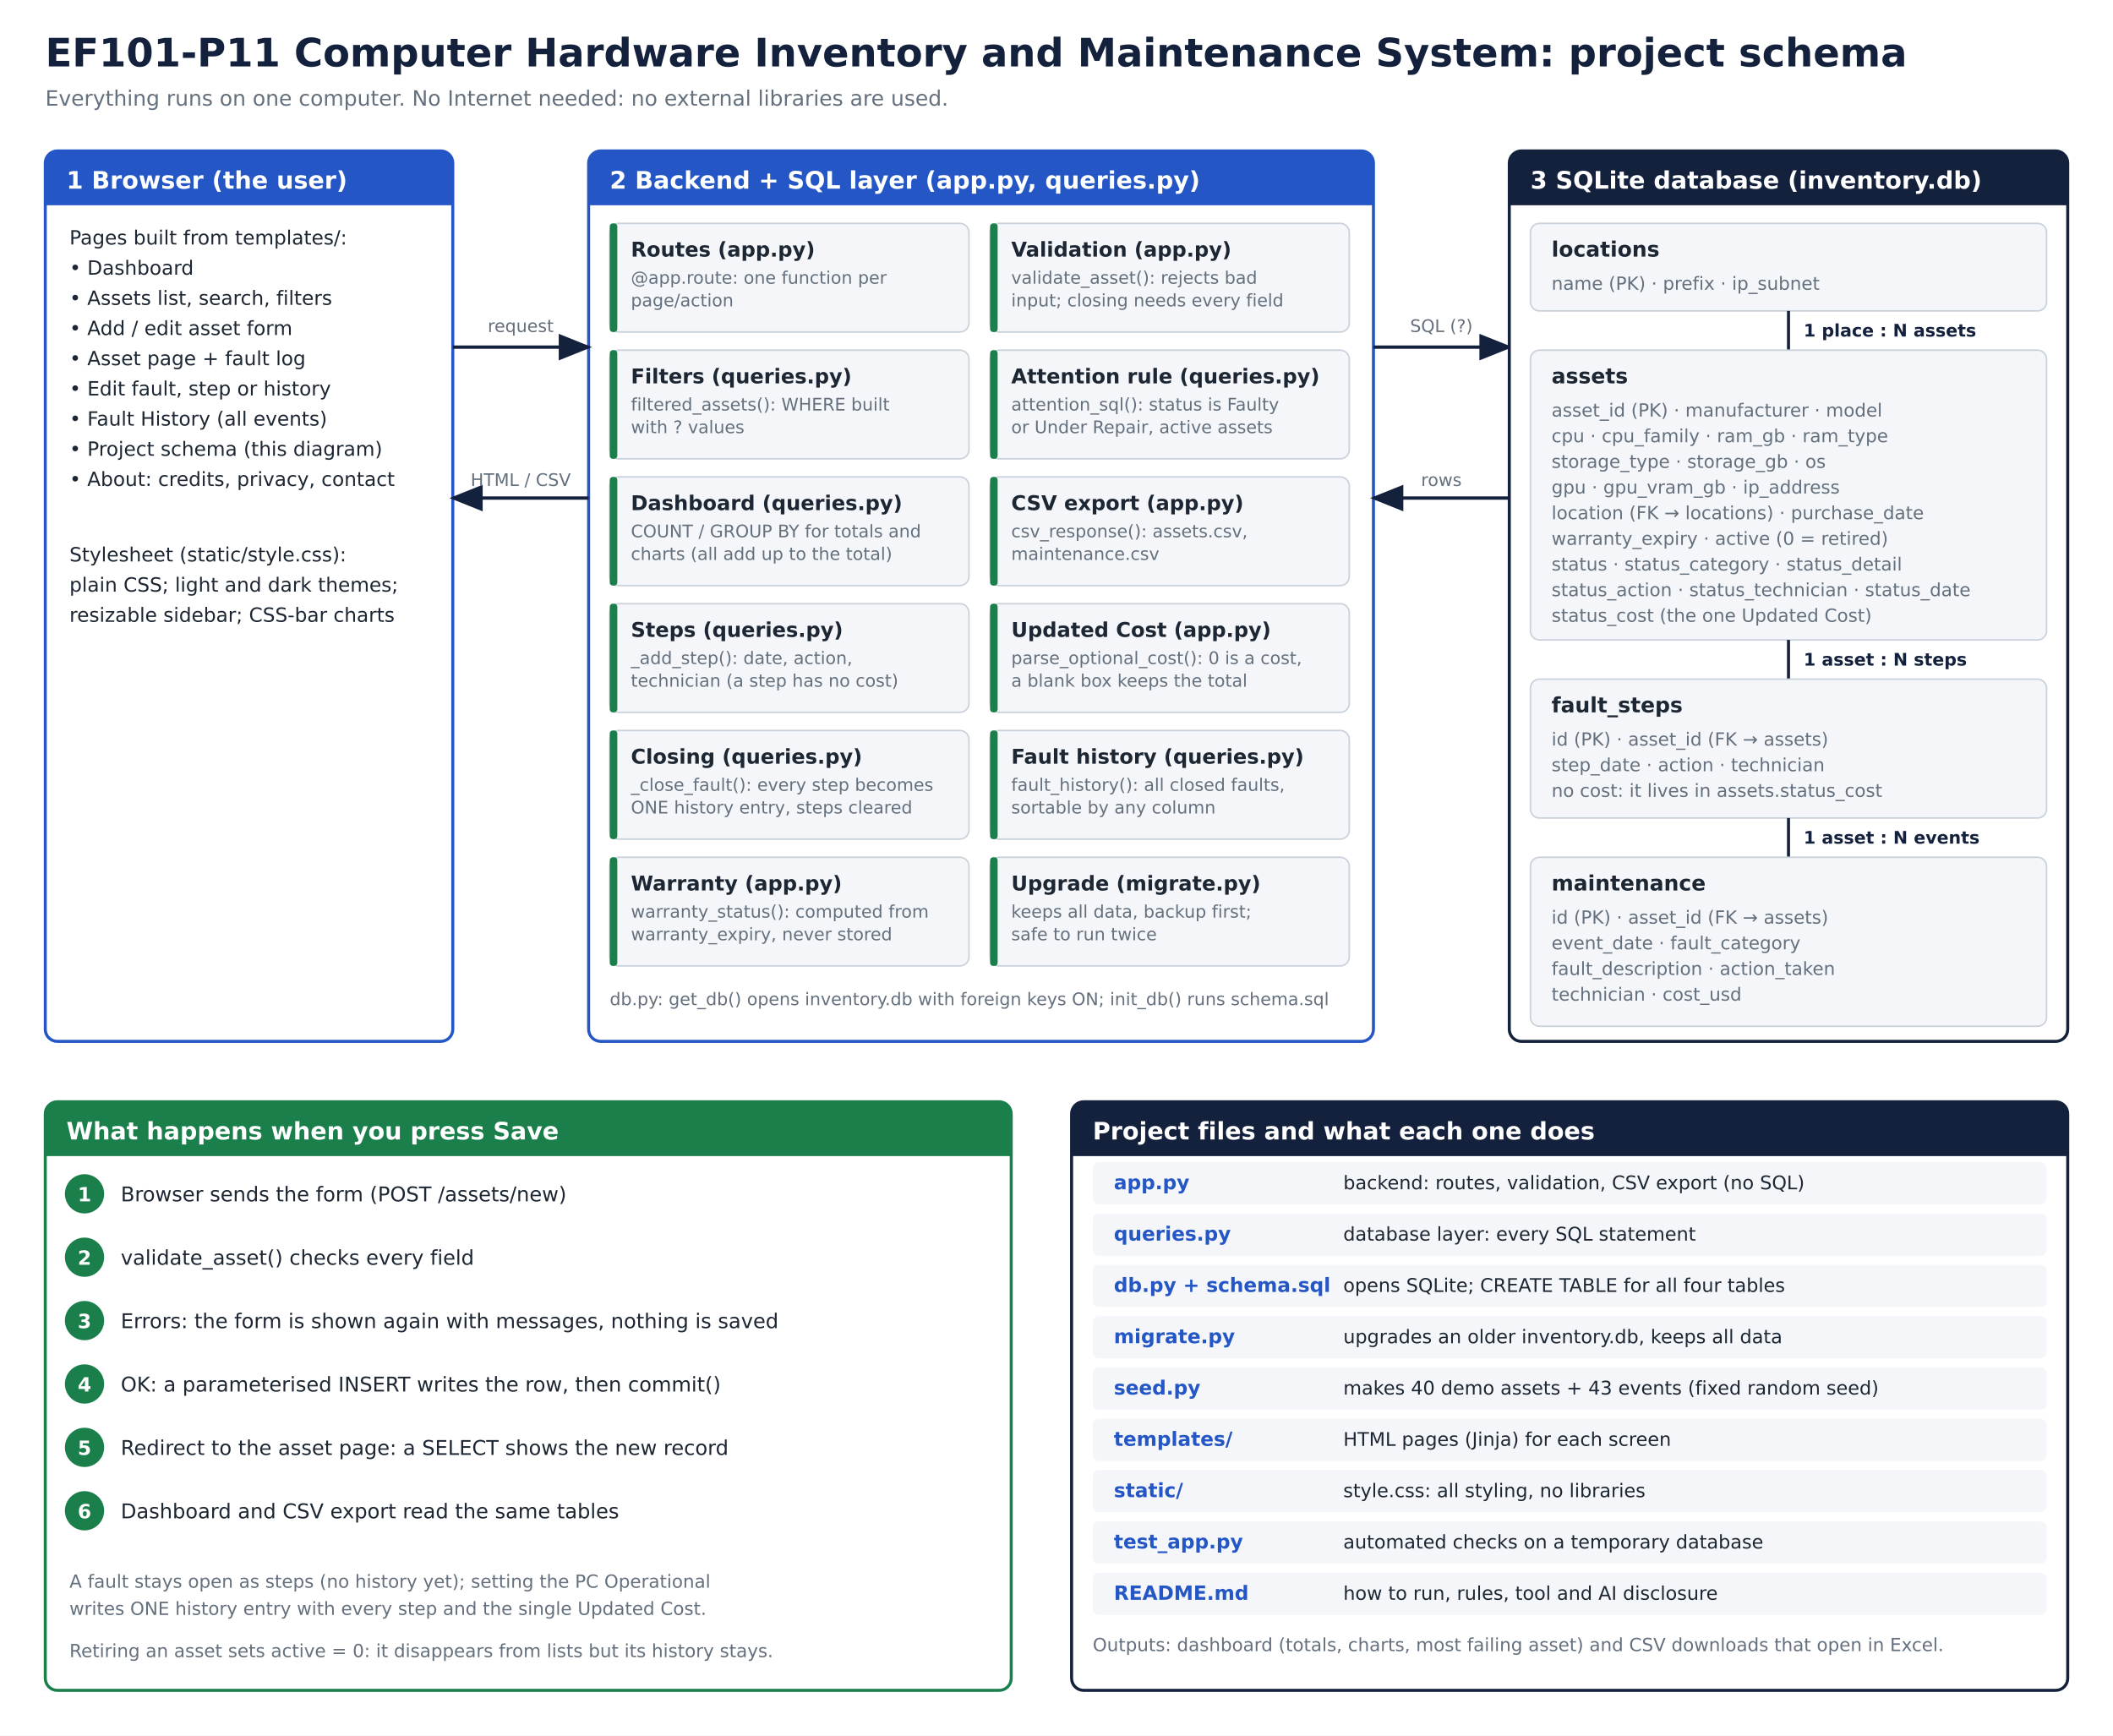
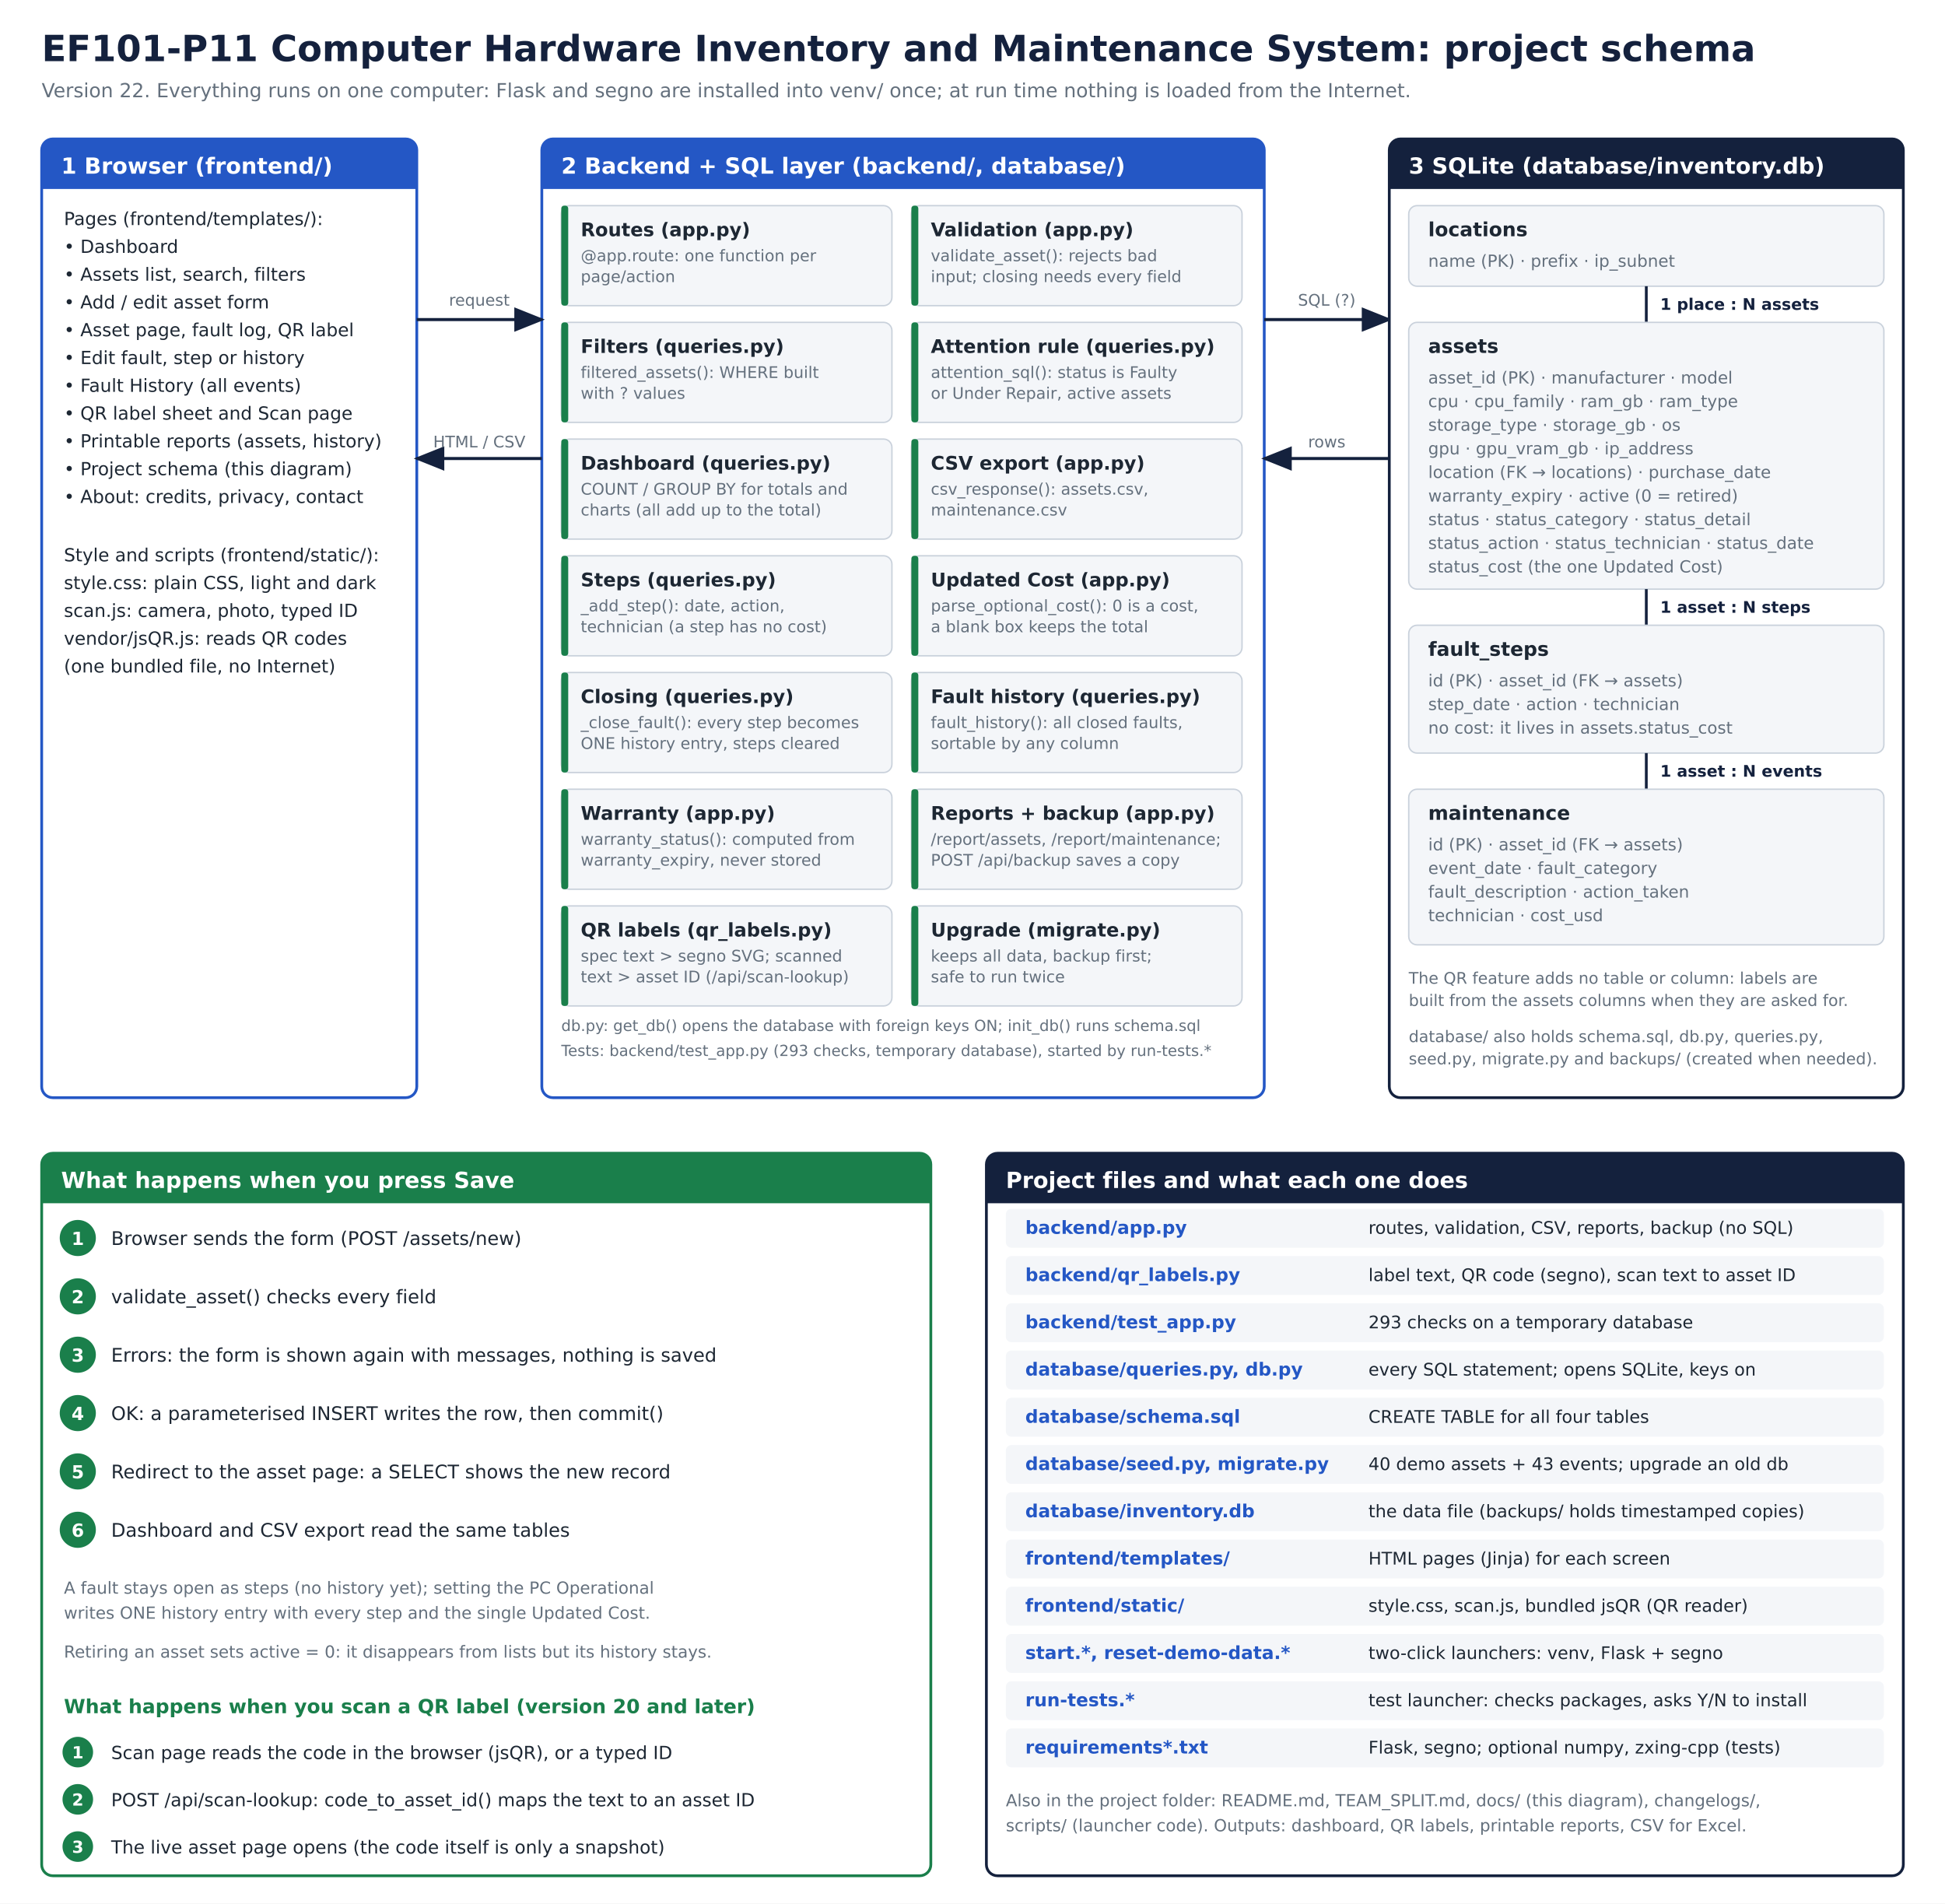
- <svg xmlns="http://www.w3.org/2000/svg" width="1400" height="1150" viewBox="0 0 1400 1150" font-family="DejaVu Sans, Arial, sans-serif">
+ <svg xmlns="http://www.w3.org/2000/svg" width="1400" height="1370" viewBox="0 0 1400 1370" font-family="DejaVu Sans, Arial, sans-serif">
  <defs>
    <marker id="a" markerWidth="10" markerHeight="8" refX="9" refY="4" orient="auto">
      <path d="M0,0 L10,4 L0,8 z" fill="#14213d" />
    </marker>
  </defs>
-   <rect x="0" y="0" width="1400" height="1150" rx="0" fill="#fff" />
+   <rect x="0" y="0" width="1400" height="1370" rx="0" fill="#fff" />
  <text x="30" y="44" font-size="26" font-weight="bold" fill="#14213d" text-anchor="start">EF101-P11  Computer Hardware Inventory and Maintenance System: project schema</text>
-   <text x="30" y="70" font-size="14" font-weight="normal" fill="#64707d" text-anchor="start">Everything runs on one computer. No Internet needed: no external libraries are used.</text>
-   <rect x="30" y="100" width="270" height="590" rx="8" fill="#fff" stroke="#2457c5" stroke-width="2" />
+   <text x="30" y="70" font-size="14" font-weight="normal" fill="#64707d" text-anchor="start">Version 22. Everything runs on one computer: Flask and segno are installed into venv/ once; at run time nothing is loaded from the Internet.</text>
+   <rect x="30" y="100" width="270" height="690" rx="8" fill="#fff" stroke="#2457c5" stroke-width="2" />
  <path d="M30,108 a8,8 0 0 1 8,-8 h254 a8,8 0 0 1 8,8 v28 h-270 z" fill="#2457c5" />
-   <text x="44" y="125" font-size="16" font-weight="bold" fill="#fff" text-anchor="start">1  Browser (the user)</text>
-   <text x="46" y="162" font-size="13" font-weight="normal" fill="#1d2733" text-anchor="start">Pages built from templates/:</text>
+   <text x="44" y="125" font-size="16" font-weight="bold" fill="#fff" text-anchor="start">1  Browser  (frontend/)</text>
+   <text x="46" y="162" font-size="13" font-weight="normal" fill="#1d2733" text-anchor="start">Pages (frontend/templates/):</text>
  <text x="46" y="182" font-size="13" font-weight="normal" fill="#1d2733" text-anchor="start">  • Dashboard</text>
  <text x="46" y="202" font-size="13" font-weight="normal" fill="#1d2733" text-anchor="start">  • Assets list, search, filters</text>
  <text x="46" y="222" font-size="13" font-weight="normal" fill="#1d2733" text-anchor="start">  • Add / edit asset form</text>
-   <text x="46" y="242" font-size="13" font-weight="normal" fill="#1d2733" text-anchor="start">  • Asset page + fault log</text>
+   <text x="46" y="242" font-size="13" font-weight="normal" fill="#1d2733" text-anchor="start">  • Asset page, fault log, QR label</text>
  <text x="46" y="262" font-size="13" font-weight="normal" fill="#1d2733" text-anchor="start">  • Edit fault, step or history</text>
  <text x="46" y="282" font-size="13" font-weight="normal" fill="#1d2733" text-anchor="start">  • Fault History (all events)</text>
-   <text x="46" y="302" font-size="13" font-weight="normal" fill="#1d2733" text-anchor="start">  • Project schema (this diagram)</text>
-   <text x="46" y="322" font-size="13" font-weight="normal" fill="#1d2733" text-anchor="start">  • About: credits, privacy, contact</text>
-   <text x="46" y="372" font-size="13" font-weight="normal" fill="#1d2733" text-anchor="start">Stylesheet (static/style.css):</text>
-   <text x="46" y="392" font-size="13" font-weight="normal" fill="#1d2733" text-anchor="start">  plain CSS; light and dark themes;</text>
-   <text x="46" y="412" font-size="13" font-weight="normal" fill="#1d2733" text-anchor="start">  resizable sidebar; CSS-bar charts</text>
-   <rect x="390" y="100" width="520" height="590" rx="8" fill="#fff" stroke="#2457c5" stroke-width="2" />
+   <text x="46" y="302" font-size="13" font-weight="normal" fill="#1d2733" text-anchor="start">  • QR label sheet and Scan page</text>
+   <text x="46" y="322" font-size="13" font-weight="normal" fill="#1d2733" text-anchor="start">  • Printable reports (assets, history)</text>
+   <text x="46" y="342" font-size="13" font-weight="normal" fill="#1d2733" text-anchor="start">  • Project schema (this diagram)</text>
+   <text x="46" y="362" font-size="13" font-weight="normal" fill="#1d2733" text-anchor="start">  • About: credits, privacy, contact</text>
+   <text x="46" y="404" font-size="13" font-weight="normal" fill="#1d2733" text-anchor="start">Style and scripts (frontend/static/):</text>
+   <text x="46" y="424" font-size="13" font-weight="normal" fill="#1d2733" text-anchor="start">  style.css: plain CSS, light and dark</text>
+   <text x="46" y="444" font-size="13" font-weight="normal" fill="#1d2733" text-anchor="start">  scan.js: camera, photo, typed ID</text>
+   <text x="46" y="464" font-size="13" font-weight="normal" fill="#1d2733" text-anchor="start">  vendor/jsQR.js: reads QR codes</text>
+   <text x="46" y="484" font-size="13" font-weight="normal" fill="#1d2733" text-anchor="start">  (one bundled file, no Internet)</text>
+   <rect x="390" y="100" width="520" height="690" rx="8" fill="#fff" stroke="#2457c5" stroke-width="2" />
  <path d="M390,108 a8,8 0 0 1 8,-8 h504 a8,8 0 0 1 8,8 v28 h-520 z" fill="#2457c5" />
-   <text x="404" y="125" font-size="16" font-weight="bold" fill="#fff" text-anchor="start">2  Backend + SQL layer  (app.py, queries.py)</text>
+   <text x="404" y="125" font-size="16" font-weight="bold" fill="#fff" text-anchor="start">2  Backend + SQL layer  (backend/, database/)</text>
  <rect x="404" y="148" width="238" height="72" rx="6" fill="#f4f6f9" stroke="#c9d1db" stroke-width="1" />
  <rect x="404" y="148" width="5" height="72" rx="2" fill="#1a7f4b" />
  <text x="418" y="170" font-size="13.5" font-weight="bold" fill="#1d2733" text-anchor="start">Routes  (app.py)</text>
  <text x="418" y="188" font-size="11.5" font-weight="normal" fill="#64707d" text-anchor="start">@app.route: one function per</text>
  <text x="418" y="203" font-size="11.5" font-weight="normal" fill="#64707d" text-anchor="start">page/action</text>
  <rect x="656" y="148" width="238" height="72" rx="6" fill="#f4f6f9" stroke="#c9d1db" stroke-width="1" />
  <rect x="656" y="148" width="5" height="72" rx="2" fill="#1a7f4b" />
  <text x="670" y="170" font-size="13.5" font-weight="bold" fill="#1d2733" text-anchor="start">Validation  (app.py)</text>
  <text x="670" y="188" font-size="11.5" font-weight="normal" fill="#64707d" text-anchor="start">validate_asset(): rejects bad</text>
  <text x="670" y="203" font-size="11.5" font-weight="normal" fill="#64707d" text-anchor="start">input; closing needs every field</text>
  <rect x="404" y="232" width="238" height="72" rx="6" fill="#f4f6f9" stroke="#c9d1db" stroke-width="1" />
  <rect x="404" y="232" width="5" height="72" rx="2" fill="#1a7f4b" />
  <text x="418" y="254" font-size="13.5" font-weight="bold" fill="#1d2733" text-anchor="start">Filters  (queries.py)</text>
  <text x="418" y="272" font-size="11.5" font-weight="normal" fill="#64707d" text-anchor="start">filtered_assets(): WHERE built</text>
  <text x="418" y="287" font-size="11.5" font-weight="normal" fill="#64707d" text-anchor="start">with ? values</text>
  <rect x="656" y="232" width="238" height="72" rx="6" fill="#f4f6f9" stroke="#c9d1db" stroke-width="1" />
  <rect x="656" y="232" width="5" height="72" rx="2" fill="#1a7f4b" />
  <text x="670" y="254" font-size="13.5" font-weight="bold" fill="#1d2733" text-anchor="start">Attention rule  (queries.py)</text>
  <text x="670" y="272" font-size="11.5" font-weight="normal" fill="#64707d" text-anchor="start">attention_sql(): status is Faulty</text>
  <text x="670" y="287" font-size="11.5" font-weight="normal" fill="#64707d" text-anchor="start">or Under Repair, active assets</text>
  <rect x="404" y="316" width="238" height="72" rx="6" fill="#f4f6f9" stroke="#c9d1db" stroke-width="1" />
  <rect x="404" y="316" width="5" height="72" rx="2" fill="#1a7f4b" />
  <text x="418" y="338" font-size="13.5" font-weight="bold" fill="#1d2733" text-anchor="start">Dashboard  (queries.py)</text>
  <text x="418" y="356" font-size="11.5" font-weight="normal" fill="#64707d" text-anchor="start">COUNT / GROUP BY for totals and</text>
  <text x="418" y="371" font-size="11.5" font-weight="normal" fill="#64707d" text-anchor="start">charts (all add up to the total)</text>
  <rect x="656" y="316" width="238" height="72" rx="6" fill="#f4f6f9" stroke="#c9d1db" stroke-width="1" />
  <rect x="656" y="316" width="5" height="72" rx="2" fill="#1a7f4b" />
  <text x="670" y="338" font-size="13.5" font-weight="bold" fill="#1d2733" text-anchor="start">CSV export  (app.py)</text>
  <text x="670" y="356" font-size="11.5" font-weight="normal" fill="#64707d" text-anchor="start">csv_response(): assets.csv,</text>
  <text x="670" y="371" font-size="11.5" font-weight="normal" fill="#64707d" text-anchor="start">maintenance.csv</text>
  <rect x="404" y="400" width="238" height="72" rx="6" fill="#f4f6f9" stroke="#c9d1db" stroke-width="1" />
  <rect x="404" y="400" width="5" height="72" rx="2" fill="#1a7f4b" />
  <text x="418" y="422" font-size="13.5" font-weight="bold" fill="#1d2733" text-anchor="start">Steps  (queries.py)</text>
  <text x="418" y="440" font-size="11.5" font-weight="normal" fill="#64707d" text-anchor="start">_add_step(): date, action,</text>
  <text x="418" y="455" font-size="11.5" font-weight="normal" fill="#64707d" text-anchor="start">technician (a step has no cost)</text>
  <rect x="656" y="400" width="238" height="72" rx="6" fill="#f4f6f9" stroke="#c9d1db" stroke-width="1" />
  <rect x="656" y="400" width="5" height="72" rx="2" fill="#1a7f4b" />
  <text x="670" y="422" font-size="13.5" font-weight="bold" fill="#1d2733" text-anchor="start">Updated Cost  (app.py)</text>
  <text x="670" y="440" font-size="11.5" font-weight="normal" fill="#64707d" text-anchor="start">parse_optional_cost(): 0 is a cost,</text>
  <text x="670" y="455" font-size="11.5" font-weight="normal" fill="#64707d" text-anchor="start">a blank box keeps the total</text>
  <rect x="404" y="484" width="238" height="72" rx="6" fill="#f4f6f9" stroke="#c9d1db" stroke-width="1" />
  <rect x="404" y="484" width="5" height="72" rx="2" fill="#1a7f4b" />
  <text x="418" y="506" font-size="13.5" font-weight="bold" fill="#1d2733" text-anchor="start">Closing  (queries.py)</text>
  <text x="418" y="524" font-size="11.5" font-weight="normal" fill="#64707d" text-anchor="start">_close_fault(): every step becomes</text>
  <text x="418" y="539" font-size="11.5" font-weight="normal" fill="#64707d" text-anchor="start">ONE history entry, steps cleared</text>
  <rect x="656" y="484" width="238" height="72" rx="6" fill="#f4f6f9" stroke="#c9d1db" stroke-width="1" />
  <rect x="656" y="484" width="5" height="72" rx="2" fill="#1a7f4b" />
  <text x="670" y="506" font-size="13.5" font-weight="bold" fill="#1d2733" text-anchor="start">Fault history  (queries.py)</text>
  <text x="670" y="524" font-size="11.5" font-weight="normal" fill="#64707d" text-anchor="start">fault_history(): all closed faults,</text>
  <text x="670" y="539" font-size="11.5" font-weight="normal" fill="#64707d" text-anchor="start">sortable by any column</text>
  <rect x="404" y="568" width="238" height="72" rx="6" fill="#f4f6f9" stroke="#c9d1db" stroke-width="1" />
  <rect x="404" y="568" width="5" height="72" rx="2" fill="#1a7f4b" />
  <text x="418" y="590" font-size="13.5" font-weight="bold" fill="#1d2733" text-anchor="start">Warranty  (app.py)</text>
  <text x="418" y="608" font-size="11.5" font-weight="normal" fill="#64707d" text-anchor="start">warranty_status(): computed from</text>
  <text x="418" y="623" font-size="11.5" font-weight="normal" fill="#64707d" text-anchor="start">warranty_expiry, never stored</text>
  <rect x="656" y="568" width="238" height="72" rx="6" fill="#f4f6f9" stroke="#c9d1db" stroke-width="1" />
  <rect x="656" y="568" width="5" height="72" rx="2" fill="#1a7f4b" />
-   <text x="670" y="590" font-size="13.5" font-weight="bold" fill="#1d2733" text-anchor="start">Upgrade  (migrate.py)</text>
-   <text x="670" y="608" font-size="11.5" font-weight="normal" fill="#64707d" text-anchor="start">keeps all data, backup first;</text>
-   <text x="670" y="623" font-size="11.5" font-weight="normal" fill="#64707d" text-anchor="start">safe to run twice</text>
-   <text x="404" y="666" font-size="11.5" font-weight="normal" fill="#64707d" text-anchor="start">db.py: get_db() opens inventory.db with foreign keys ON; init_db() runs schema.sql</text>
+   <text x="670" y="590" font-size="13.5" font-weight="bold" fill="#1d2733" text-anchor="start">Reports + backup  (app.py)</text>
+   <text x="670" y="608" font-size="11.5" font-weight="normal" fill="#64707d" text-anchor="start">/report/assets, /report/maintenance;</text>
+   <text x="670" y="623" font-size="11.5" font-weight="normal" fill="#64707d" text-anchor="start">POST /api/backup saves a copy</text>
+   <rect x="404" y="652" width="238" height="72" rx="6" fill="#f4f6f9" stroke="#c9d1db" stroke-width="1" />
+   <rect x="404" y="652" width="5" height="72" rx="2" fill="#1a7f4b" />
+   <text x="418" y="674" font-size="13.5" font-weight="bold" fill="#1d2733" text-anchor="start">QR labels  (qr_labels.py)</text>
+   <text x="418" y="692" font-size="11.5" font-weight="normal" fill="#64707d" text-anchor="start">spec text &gt; segno SVG; scanned</text>
+   <text x="418" y="707" font-size="11.5" font-weight="normal" fill="#64707d" text-anchor="start">text &gt; asset ID (/api/scan-lookup)</text>
+   <rect x="656" y="652" width="238" height="72" rx="6" fill="#f4f6f9" stroke="#c9d1db" stroke-width="1" />
+   <rect x="656" y="652" width="5" height="72" rx="2" fill="#1a7f4b" />
+   <text x="670" y="674" font-size="13.5" font-weight="bold" fill="#1d2733" text-anchor="start">Upgrade  (migrate.py)</text>
+   <text x="670" y="692" font-size="11.5" font-weight="normal" fill="#64707d" text-anchor="start">keeps all data, backup first;</text>
+   <text x="670" y="707" font-size="11.5" font-weight="normal" fill="#64707d" text-anchor="start">safe to run twice</text>
+   <text x="404" y="742" font-size="11" font-weight="normal" fill="#64707d" text-anchor="start">db.py: get_db() opens the database with foreign keys ON; init_db() runs schema.sql</text>
+   <text x="404" y="760" font-size="11" font-weight="normal" fill="#64707d" text-anchor="start">Tests: backend/test_app.py (293 checks, temporary database), started by run-tests.*</text>
  <line x1="300" y1="230" x2="390" y2="230" stroke="#14213d" stroke-width="2.2" marker-end="url(#a)" />
  <text x="345" y="220" font-size="11.5" font-weight="normal" fill="#64707d" text-anchor="middle">request</text>
  <line x1="390" y1="330" x2="300" y2="330" stroke="#14213d" stroke-width="2.2" marker-end="url(#a)" />
  <text x="345" y="322" font-size="11.5" font-weight="normal" fill="#64707d" text-anchor="middle">HTML / CSV</text>
  <line x1="910" y1="230" x2="1000" y2="230" stroke="#14213d" stroke-width="2.2" marker-end="url(#a)" />
  <text x="955" y="220" font-size="11.5" font-weight="normal" fill="#64707d" text-anchor="middle">SQL (?)</text>
  <line x1="1000" y1="330" x2="910" y2="330" stroke="#14213d" stroke-width="2.2" marker-end="url(#a)" />
  <text x="955" y="322" font-size="11.5" font-weight="normal" fill="#64707d" text-anchor="middle">rows</text>
-   <rect x="1000" y="100" width="370" height="590" rx="8" fill="#fff" stroke="#14213d" stroke-width="2" />
+   <rect x="1000" y="100" width="370" height="690" rx="8" fill="#fff" stroke="#14213d" stroke-width="2" />
  <path d="M1000,108 a8,8 0 0 1 8,-8 h354 a8,8 0 0 1 8,8 v28 h-370 z" fill="#14213d" />
-   <text x="1014" y="125" font-size="16" font-weight="bold" fill="#fff" text-anchor="start">3  SQLite database  (inventory.db)</text>
+   <text x="1014" y="125" font-size="16" font-weight="bold" fill="#fff" text-anchor="start">3  SQLite  (database/inventory.db)</text>
  <rect x="1014" y="148" width="342" height="58" rx="6" fill="#f4f6f9" stroke="#c9d1db" stroke-width="1" />
  <text x="1028" y="170" font-size="14" font-weight="bold" fill="#1d2733" text-anchor="start">locations</text>
  <text x="1028" y="192" font-size="12" font-weight="normal" fill="#64707d" text-anchor="start">name (PK) · prefix · ip_subnet</text>
  <line x1="1185" y1="206" x2="1185" y2="232" stroke="#14213d" stroke-width="2" />
  <text x="1195" y="223" font-size="11.5" font-weight="bold" fill="#14213d" text-anchor="start">1 place : N assets</text>
  <rect x="1014" y="232" width="342" height="192" rx="6" fill="#f4f6f9" stroke="#c9d1db" stroke-width="1" />
  <text x="1028" y="254" font-size="14" font-weight="bold" fill="#1d2733" text-anchor="start">assets</text>
  <text x="1028" y="276" font-size="12" font-weight="normal" fill="#64707d" text-anchor="start">asset_id (PK) · manufacturer · model</text>
  <text x="1028" y="293" font-size="12" font-weight="normal" fill="#64707d" text-anchor="start">cpu · cpu_family · ram_gb · ram_type</text>
  <text x="1028" y="310" font-size="12" font-weight="normal" fill="#64707d" text-anchor="start">storage_type · storage_gb · os</text>
  <text x="1028" y="327" font-size="12" font-weight="normal" fill="#64707d" text-anchor="start">gpu · gpu_vram_gb · ip_address</text>
  <text x="1028" y="344" font-size="12" font-weight="normal" fill="#64707d" text-anchor="start">location (FK → locations) · purchase_date</text>
  <text x="1028" y="361" font-size="12" font-weight="normal" fill="#64707d" text-anchor="start">warranty_expiry · active (0 = retired)</text>
  <text x="1028" y="378" font-size="12" font-weight="normal" fill="#64707d" text-anchor="start">status · status_category · status_detail</text>
  <text x="1028" y="395" font-size="12" font-weight="normal" fill="#64707d" text-anchor="start">status_action · status_technician · status_date</text>
  <text x="1028" y="412" font-size="12" font-weight="normal" fill="#64707d" text-anchor="start">status_cost (the one Updated Cost)</text>
  <line x1="1185" y1="424" x2="1185" y2="450" stroke="#14213d" stroke-width="2" />
  <text x="1195" y="441" font-size="11.5" font-weight="bold" fill="#14213d" text-anchor="start">1 asset : N steps</text>
  <rect x="1014" y="450" width="342" height="92" rx="6" fill="#f4f6f9" stroke="#c9d1db" stroke-width="1" />
  <text x="1028" y="472" font-size="14" font-weight="bold" fill="#1d2733" text-anchor="start">fault_steps</text>
  <text x="1028" y="494" font-size="12" font-weight="normal" fill="#64707d" text-anchor="start">id (PK) · asset_id (FK → assets)</text>
  <text x="1028" y="511" font-size="12" font-weight="normal" fill="#64707d" text-anchor="start">step_date · action · technician</text>
  <text x="1028" y="528" font-size="12" font-weight="normal" fill="#64707d" text-anchor="start">no cost: it lives in assets.status_cost</text>
  <line x1="1185" y1="542" x2="1185" y2="568" stroke="#14213d" stroke-width="2" />
  <text x="1195" y="559" font-size="11.5" font-weight="bold" fill="#14213d" text-anchor="start">1 asset : N events</text>
  <rect x="1014" y="568" width="342" height="112" rx="6" fill="#f4f6f9" stroke="#c9d1db" stroke-width="1" />
  <text x="1028" y="590" font-size="14" font-weight="bold" fill="#1d2733" text-anchor="start">maintenance</text>
  <text x="1028" y="612" font-size="12" font-weight="normal" fill="#64707d" text-anchor="start">id (PK) · asset_id (FK → assets)</text>
  <text x="1028" y="629" font-size="12" font-weight="normal" fill="#64707d" text-anchor="start">event_date · fault_category</text>
  <text x="1028" y="646" font-size="12" font-weight="normal" fill="#64707d" text-anchor="start">fault_description · action_taken</text>
  <text x="1028" y="663" font-size="12" font-weight="normal" fill="#64707d" text-anchor="start">technician · cost_usd</text>
-   <rect x="30" y="730" width="640" height="390" rx="8" fill="#fff" stroke="#1a7f4b" stroke-width="2" />
-   <path d="M30,738 a8,8 0 0 1 8,-8 h624 a8,8 0 0 1 8,8 v28 h-640 z" fill="#1a7f4b" />
-   <text x="44" y="755" font-size="16" font-weight="bold" fill="#fff" text-anchor="start">What happens when you press Save</text>
-   <circle cx="56" cy="791" r="13" fill="#1a7f4b" />
-   <text x="56" y="796" font-size="13" font-weight="bold" fill="#fff" text-anchor="middle">1</text>
-   <text x="80" y="796" font-size="13.5" font-weight="normal" fill="#1d2733" text-anchor="start">Browser sends the form (POST /assets/new)</text>
-   <circle cx="56" cy="833" r="13" fill="#1a7f4b" />
-   <text x="56" y="838" font-size="13" font-weight="bold" fill="#fff" text-anchor="middle">2</text>
-   <text x="80" y="838" font-size="13.5" font-weight="normal" fill="#1d2733" text-anchor="start">validate_asset() checks every field</text>
-   <circle cx="56" cy="875" r="13" fill="#1a7f4b" />
-   <text x="56" y="880" font-size="13" font-weight="bold" fill="#fff" text-anchor="middle">3</text>
-   <text x="80" y="880" font-size="13.5" font-weight="normal" fill="#1d2733" text-anchor="start">Errors: the form is shown again with messages, nothing is saved</text>
-   <circle cx="56" cy="917" r="13" fill="#1a7f4b" />
-   <text x="56" y="922" font-size="13" font-weight="bold" fill="#fff" text-anchor="middle">4</text>
-   <text x="80" y="922" font-size="13.5" font-weight="normal" fill="#1d2733" text-anchor="start">OK: a parameterised INSERT writes the row, then commit()</text>
-   <circle cx="56" cy="959" r="13" fill="#1a7f4b" />
-   <text x="56" y="964" font-size="13" font-weight="bold" fill="#fff" text-anchor="middle">5</text>
-   <text x="80" y="964" font-size="13.5" font-weight="normal" fill="#1d2733" text-anchor="start">Redirect to the asset page: a SELECT shows the new record</text>
-   <circle cx="56" cy="1001" r="13" fill="#1a7f4b" />
-   <text x="56" y="1006" font-size="13" font-weight="bold" fill="#fff" text-anchor="middle">6</text>
-   <text x="80" y="1006" font-size="13.5" font-weight="normal" fill="#1d2733" text-anchor="start">Dashboard and CSV export read the same tables</text>
-   <text x="46" y="1052" font-size="12" font-weight="normal" fill="#64707d" text-anchor="start">A fault stays open as steps (no history yet); setting the PC Operational</text>
-   <text x="46" y="1070" font-size="12" font-weight="normal" fill="#64707d" text-anchor="start">writes ONE history entry with every step and the single Updated Cost.</text>
-   <text x="46" y="1098" font-size="12" font-weight="normal" fill="#64707d" text-anchor="start">Retiring an asset sets active = 0: it disappears from lists but its history stays.</text>
-   <rect x="710" y="730" width="660" height="390" rx="8" fill="#fff" stroke="#14213d" stroke-width="2" />
-   <path d="M710,738 a8,8 0 0 1 8,-8 h644 a8,8 0 0 1 8,8 v28 h-660 z" fill="#14213d" />
-   <text x="724" y="755" font-size="16" font-weight="bold" fill="#fff" text-anchor="start">Project files and what each one does</text>
-   <rect x="724" y="770" width="632" height="28" rx="4" fill="#f4f6f9" />
-   <text x="738" y="788" font-size="13" font-weight="bold" fill="#2457c5" text-anchor="start">app.py</text>
-   <text x="890" y="788" font-size="12.5" font-weight="normal" fill="#1d2733" text-anchor="start">backend: routes, validation, CSV export (no SQL)</text>
-   <rect x="724" y="804" width="632" height="28" rx="4" fill="#f4f6f9" />
-   <text x="738" y="822" font-size="13" font-weight="bold" fill="#2457c5" text-anchor="start">queries.py</text>
-   <text x="890" y="822" font-size="12.5" font-weight="normal" fill="#1d2733" text-anchor="start">database layer: every SQL statement</text>
-   <rect x="724" y="838" width="632" height="28" rx="4" fill="#f4f6f9" />
-   <text x="738" y="856" font-size="13" font-weight="bold" fill="#2457c5" text-anchor="start">db.py + schema.sql</text>
-   <text x="890" y="856" font-size="12.5" font-weight="normal" fill="#1d2733" text-anchor="start">opens SQLite; CREATE TABLE for all four tables</text>
-   <rect x="724" y="872" width="632" height="28" rx="4" fill="#f4f6f9" />
-   <text x="738" y="890" font-size="13" font-weight="bold" fill="#2457c5" text-anchor="start">migrate.py</text>
-   <text x="890" y="890" font-size="12.5" font-weight="normal" fill="#1d2733" text-anchor="start">upgrades an older inventory.db, keeps all data</text>
-   <rect x="724" y="906" width="632" height="28" rx="4" fill="#f4f6f9" />
-   <text x="738" y="924" font-size="13" font-weight="bold" fill="#2457c5" text-anchor="start">seed.py</text>
-   <text x="890" y="924" font-size="12.5" font-weight="normal" fill="#1d2733" text-anchor="start">makes 40 demo assets + 43 events (fixed random seed)</text>
-   <rect x="724" y="940" width="632" height="28" rx="4" fill="#f4f6f9" />
-   <text x="738" y="958" font-size="13" font-weight="bold" fill="#2457c5" text-anchor="start">templates/</text>
-   <text x="890" y="958" font-size="12.5" font-weight="normal" fill="#1d2733" text-anchor="start">HTML pages (Jinja) for each screen</text>
-   <rect x="724" y="974" width="632" height="28" rx="4" fill="#f4f6f9" />
-   <text x="738" y="992" font-size="13" font-weight="bold" fill="#2457c5" text-anchor="start">static/</text>
-   <text x="890" y="992" font-size="12.5" font-weight="normal" fill="#1d2733" text-anchor="start">style.css: all styling, no libraries</text>
-   <rect x="724" y="1008" width="632" height="28" rx="4" fill="#f4f6f9" />
-   <text x="738" y="1026" font-size="13" font-weight="bold" fill="#2457c5" text-anchor="start">test_app.py</text>
-   <text x="890" y="1026" font-size="12.5" font-weight="normal" fill="#1d2733" text-anchor="start">automated checks on a temporary database</text>
-   <rect x="724" y="1042" width="632" height="28" rx="4" fill="#f4f6f9" />
-   <text x="738" y="1060" font-size="13" font-weight="bold" fill="#2457c5" text-anchor="start">README.md</text>
-   <text x="890" y="1060" font-size="12.5" font-weight="normal" fill="#1d2733" text-anchor="start">how to run, rules, tool and AI disclosure</text>
-   <text x="724" y="1094" font-size="12" font-weight="normal" fill="#64707d" text-anchor="start">Outputs: dashboard (totals, charts, most failing asset) and CSV downloads that open in Excel.</text>
+   <text x="1014" y="708" font-size="11.5" font-weight="normal" fill="#64707d" text-anchor="start">The QR feature adds no table or column: labels are</text>
+   <text x="1014" y="724" font-size="11.5" font-weight="normal" fill="#64707d" text-anchor="start">built from the assets columns when they are asked for.</text>
+   <text x="1014" y="750" font-size="11.5" font-weight="normal" fill="#64707d" text-anchor="start">database/ also holds schema.sql, db.py, queries.py,</text>
+   <text x="1014" y="766" font-size="11.5" font-weight="normal" fill="#64707d" text-anchor="start">seed.py, migrate.py and backups/ (created when needed).</text>
+   <rect x="30" y="830" width="640" height="520" rx="8" fill="#fff" stroke="#1a7f4b" stroke-width="2" />
+   <path d="M30,838 a8,8 0 0 1 8,-8 h624 a8,8 0 0 1 8,8 v28 h-640 z" fill="#1a7f4b" />
+   <text x="44" y="855" font-size="16" font-weight="bold" fill="#fff" text-anchor="start">What happens when you press Save</text>
+   <circle cx="56" cy="891" r="13" fill="#1a7f4b" />
+   <text x="56" y="896" font-size="13" font-weight="bold" fill="#fff" text-anchor="middle">1</text>
+   <text x="80" y="896" font-size="13.5" font-weight="normal" fill="#1d2733" text-anchor="start">Browser sends the form (POST /assets/new)</text>
+   <circle cx="56" cy="933" r="13" fill="#1a7f4b" />
+   <text x="56" y="938" font-size="13" font-weight="bold" fill="#fff" text-anchor="middle">2</text>
+   <text x="80" y="938" font-size="13.5" font-weight="normal" fill="#1d2733" text-anchor="start">validate_asset() checks every field</text>
+   <circle cx="56" cy="975" r="13" fill="#1a7f4b" />
+   <text x="56" y="980" font-size="13" font-weight="bold" fill="#fff" text-anchor="middle">3</text>
+   <text x="80" y="980" font-size="13.5" font-weight="normal" fill="#1d2733" text-anchor="start">Errors: the form is shown again with messages, nothing is saved</text>
+   <circle cx="56" cy="1017" r="13" fill="#1a7f4b" />
+   <text x="56" y="1022" font-size="13" font-weight="bold" fill="#fff" text-anchor="middle">4</text>
+   <text x="80" y="1022" font-size="13.5" font-weight="normal" fill="#1d2733" text-anchor="start">OK: a parameterised INSERT writes the row, then commit()</text>
+   <circle cx="56" cy="1059" r="13" fill="#1a7f4b" />
+   <text x="56" y="1064" font-size="13" font-weight="bold" fill="#fff" text-anchor="middle">5</text>
+   <text x="80" y="1064" font-size="13.5" font-weight="normal" fill="#1d2733" text-anchor="start">Redirect to the asset page: a SELECT shows the new record</text>
+   <circle cx="56" cy="1101" r="13" fill="#1a7f4b" />
+   <text x="56" y="1106" font-size="13" font-weight="bold" fill="#fff" text-anchor="middle">6</text>
+   <text x="80" y="1106" font-size="13.5" font-weight="normal" fill="#1d2733" text-anchor="start">Dashboard and CSV export read the same tables</text>
+   <text x="46" y="1147" font-size="12" font-weight="normal" fill="#64707d" text-anchor="start">A fault stays open as steps (no history yet); setting the PC Operational</text>
+   <text x="46" y="1165" font-size="12" font-weight="normal" fill="#64707d" text-anchor="start">writes ONE history entry with every step and the single Updated Cost.</text>
+   <text x="46" y="1193" font-size="12" font-weight="normal" fill="#64707d" text-anchor="start">Retiring an asset sets active = 0: it disappears from lists but its history stays.</text>
+   <text x="46" y="1233" font-size="14" font-weight="bold" fill="#1a7f4b" text-anchor="start">What happens when you scan a QR label (version 20 and later)</text>
+   <circle cx="56" cy="1261" r="11" fill="#1a7f4b" />
+   <text x="56" y="1265.5" font-size="12" font-weight="bold" fill="#fff" text-anchor="middle">1</text>
+   <text x="80" y="1266" font-size="13" font-weight="normal" fill="#1d2733" text-anchor="start">Scan page reads the code in the browser (jsQR), or a typed ID</text>
+   <circle cx="56" cy="1295" r="11" fill="#1a7f4b" />
+   <text x="56" y="1299.5" font-size="12" font-weight="bold" fill="#fff" text-anchor="middle">2</text>
+   <text x="80" y="1300" font-size="13" font-weight="normal" fill="#1d2733" text-anchor="start">POST /api/scan-lookup: code_to_asset_id() maps the text to an asset ID</text>
+   <circle cx="56" cy="1329" r="11" fill="#1a7f4b" />
+   <text x="56" y="1333.5" font-size="12" font-weight="bold" fill="#fff" text-anchor="middle">3</text>
+   <text x="80" y="1334" font-size="13" font-weight="normal" fill="#1d2733" text-anchor="start">The live asset page opens (the code itself is only a snapshot)</text>
+   <rect x="710" y="830" width="660" height="520" rx="8" fill="#fff" stroke="#14213d" stroke-width="2" />
+   <path d="M710,838 a8,8 0 0 1 8,-8 h644 a8,8 0 0 1 8,8 v28 h-660 z" fill="#14213d" />
+   <text x="724" y="855" font-size="16" font-weight="bold" fill="#fff" text-anchor="start">Project files and what each one does</text>
+   <rect x="724" y="870" width="632" height="28" rx="4" fill="#f4f6f9" />
+   <text x="738" y="888" font-size="13" font-weight="bold" fill="#2457c5" text-anchor="start">backend/app.py</text>
+   <text x="985" y="888" font-size="12.5" font-weight="normal" fill="#1d2733" text-anchor="start">routes, validation, CSV, reports, backup (no SQL)</text>
+   <rect x="724" y="904" width="632" height="28" rx="4" fill="#f4f6f9" />
+   <text x="738" y="922" font-size="13" font-weight="bold" fill="#2457c5" text-anchor="start">backend/qr_labels.py</text>
+   <text x="985" y="922" font-size="12.5" font-weight="normal" fill="#1d2733" text-anchor="start">label text, QR code (segno), scan text to asset ID</text>
+   <rect x="724" y="938" width="632" height="28" rx="4" fill="#f4f6f9" />
+   <text x="738" y="956" font-size="13" font-weight="bold" fill="#2457c5" text-anchor="start">backend/test_app.py</text>
+   <text x="985" y="956" font-size="12.5" font-weight="normal" fill="#1d2733" text-anchor="start">293 checks on a temporary database</text>
+   <rect x="724" y="972" width="632" height="28" rx="4" fill="#f4f6f9" />
+   <text x="738" y="990" font-size="13" font-weight="bold" fill="#2457c5" text-anchor="start">database/queries.py, db.py</text>
+   <text x="985" y="990" font-size="12.5" font-weight="normal" fill="#1d2733" text-anchor="start">every SQL statement; opens SQLite, keys on</text>
+   <rect x="724" y="1006" width="632" height="28" rx="4" fill="#f4f6f9" />
+   <text x="738" y="1024" font-size="13" font-weight="bold" fill="#2457c5" text-anchor="start">database/schema.sql</text>
+   <text x="985" y="1024" font-size="12.5" font-weight="normal" fill="#1d2733" text-anchor="start">CREATE TABLE for all four tables</text>
+   <rect x="724" y="1040" width="632" height="28" rx="4" fill="#f4f6f9" />
+   <text x="738" y="1058" font-size="13" font-weight="bold" fill="#2457c5" text-anchor="start">database/seed.py, migrate.py</text>
+   <text x="985" y="1058" font-size="12.5" font-weight="normal" fill="#1d2733" text-anchor="start">40 demo assets + 43 events; upgrade an old db</text>
+   <rect x="724" y="1074" width="632" height="28" rx="4" fill="#f4f6f9" />
+   <text x="738" y="1092" font-size="13" font-weight="bold" fill="#2457c5" text-anchor="start">database/inventory.db</text>
+   <text x="985" y="1092" font-size="12.5" font-weight="normal" fill="#1d2733" text-anchor="start">the data file (backups/ holds timestamped copies)</text>
+   <rect x="724" y="1108" width="632" height="28" rx="4" fill="#f4f6f9" />
+   <text x="738" y="1126" font-size="13" font-weight="bold" fill="#2457c5" text-anchor="start">frontend/templates/</text>
+   <text x="985" y="1126" font-size="12.5" font-weight="normal" fill="#1d2733" text-anchor="start">HTML pages (Jinja) for each screen</text>
+   <rect x="724" y="1142" width="632" height="28" rx="4" fill="#f4f6f9" />
+   <text x="738" y="1160" font-size="13" font-weight="bold" fill="#2457c5" text-anchor="start">frontend/static/</text>
+   <text x="985" y="1160" font-size="12.5" font-weight="normal" fill="#1d2733" text-anchor="start">style.css, scan.js, bundled jsQR (QR reader)</text>
+   <rect x="724" y="1176" width="632" height="28" rx="4" fill="#f4f6f9" />
+   <text x="738" y="1194" font-size="13" font-weight="bold" fill="#2457c5" text-anchor="start">start.*, reset-demo-data.*</text>
+   <text x="985" y="1194" font-size="12.5" font-weight="normal" fill="#1d2733" text-anchor="start">two-click launchers: venv, Flask + segno</text>
+   <rect x="724" y="1210" width="632" height="28" rx="4" fill="#f4f6f9" />
+   <text x="738" y="1228" font-size="13" font-weight="bold" fill="#2457c5" text-anchor="start">run-tests.*</text>
+   <text x="985" y="1228" font-size="12.5" font-weight="normal" fill="#1d2733" text-anchor="start">test launcher: checks packages, asks Y/N to install</text>
+   <rect x="724" y="1244" width="632" height="28" rx="4" fill="#f4f6f9" />
+   <text x="738" y="1262" font-size="13" font-weight="bold" fill="#2457c5" text-anchor="start">requirements*.txt</text>
+   <text x="985" y="1262" font-size="12.5" font-weight="normal" fill="#1d2733" text-anchor="start">Flask, segno; optional numpy, zxing-cpp (tests)</text>
+   <text x="724" y="1300" font-size="12" font-weight="normal" fill="#64707d" text-anchor="start">Also in the project folder: README.md, TEAM_SPLIT.md, docs/ (this diagram), changelogs/,</text>
+   <text x="724" y="1318" font-size="12" font-weight="normal" fill="#64707d" text-anchor="start">scripts/ (launcher code). Outputs: dashboard, QR labels, printable reports, CSV for Excel.</text>
</svg>
